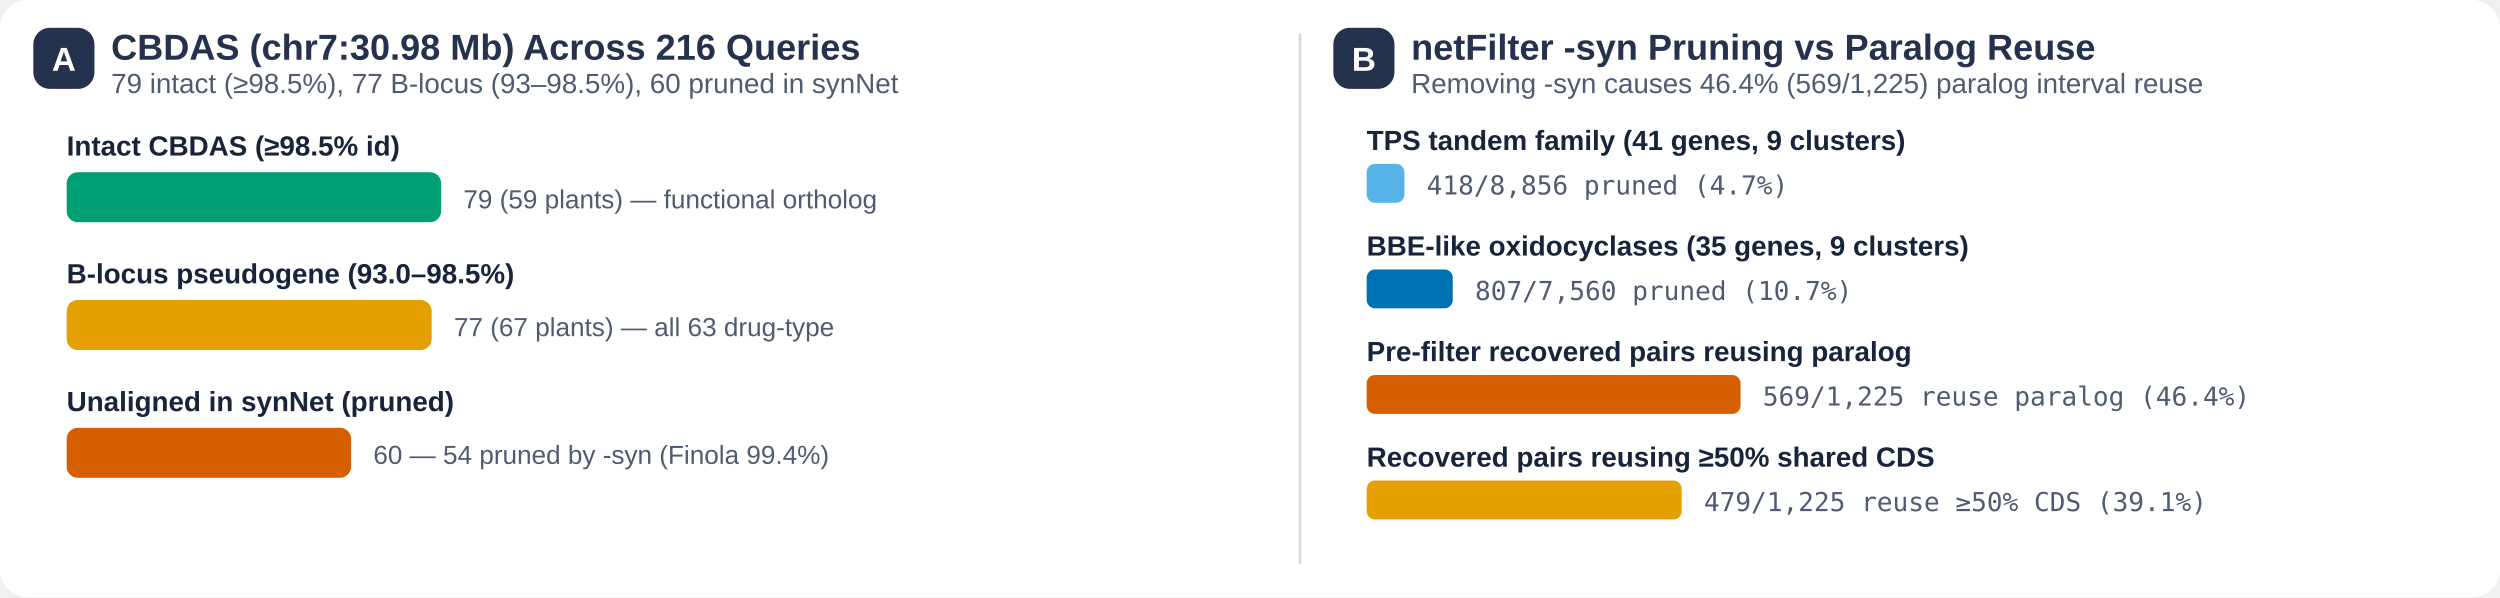
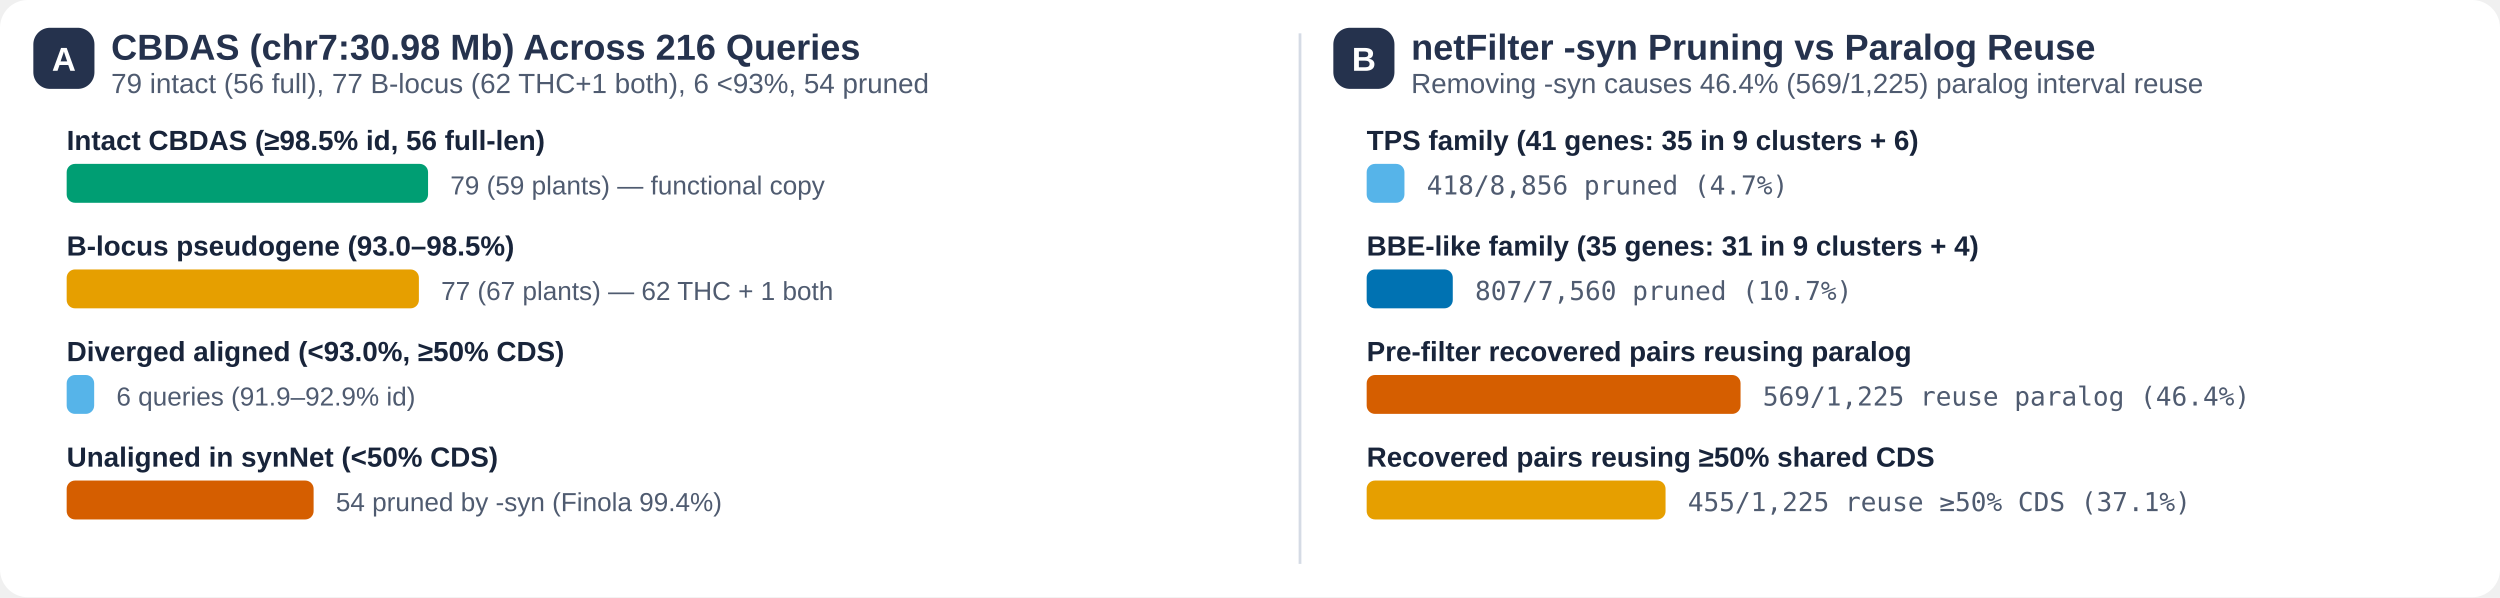
<svg xmlns="http://www.w3.org/2000/svg" viewBox="0 0 900 215" width="100%" height="100%">
  <style>
  text { font-family: "Atkinson Hyperlegible Next", "Helvetica Neue", Arial, sans-serif; fill: #18243a; }
  .mono { font-family: "Atkinson Hyperlegible Mono", "SFMono-Regular", Consolas, monospace; }
  .title { font-size: 13px; font-weight: 800; fill: #25324d; }
  .sub { font-size: 10px; fill: #4f5b70; }
  .lbl { font-size: 10px; font-weight: 600; fill: #18243a; }
  .ax { font-size: 9.4px; fill: #4f5b70; }
  .badge { font-size: 12px; font-weight: 800; fill: #ffffff; }
</style>
  <rect x="0" y="0" width="900" height="215" rx="10" fill="#ffffff" />
  <rect x="12" y="10" width="22" height="22" rx="6" fill="#25324d" />
  <text x="23" y="25.5" text-anchor="middle" class="badge">A</text>
  <text x="40" y="21.5" class="title">CBDAS (chr7:30.98 Mb) Across 216 Queries</text>
-   <text x="40" y="33.5" class="sub">79 intact (≥98.5%), 77 B-locus (93–98.5%), 60 pruned in synNet</text>
-   <text x="24" y="56" class="lbl">Intact CBDAS (≥98.5% id)</text>
-   <rect x="24" y="62" width="134.8" height="18" rx="4" fill="#009E73" />
-   <text x="166.8" y="75" class="ax">79 (59 plants) — functional ortholog</text>
-   <text x="24" y="102" class="lbl">B-locus pseudogene (93.0–98.5%)</text>
-   <rect x="24" y="108" width="131.4" height="18" rx="4" fill="#E69F00" />
-   <text x="163.4" y="121" class="ax">77 (67 plants) — all 63 drug-type</text>
-   <text x="24" y="148" class="lbl">Unaligned in synNet (pruned)</text>
-   <rect x="24" y="154" width="102.4" height="18" rx="4" fill="#D55E00" />
-   <text x="134.4" y="167" class="ax">60 — 54 pruned by -syn (Finola 99.4%)</text>
+   <text x="40" y="33.5" class="sub">79 intact (56 full), 77 B-locus (62 THC+1 both), 6 &lt;93%, 54 pruned</text>
+   <text x="24" y="54" class="lbl">Intact CBDAS (≥98.5% id, 56 full-len)</text>
+   <rect x="24" y="59" width="130.1" height="14" rx="3" fill="#009E73" />
+   <text x="162.1" y="70" class="ax">79 (59 plants) — functional copy</text>
+   <text x="24" y="92" class="lbl">B-locus pseudogene (93.0–98.5%)</text>
+   <rect x="24" y="97" width="126.8" height="14" rx="3" fill="#E69F00" />
+   <text x="158.8" y="108" class="ax">77 (67 plants) — 62 THC + 1 both</text>
+   <text x="24" y="130" class="lbl">Diverged aligned (&lt;93.0%, ≥50% CDS)</text>
+   <rect x="24" y="135" width="9.9" height="14" rx="3" fill="#56B4E9" />
+   <text x="41.9" y="146" class="ax">6 queries (91.9–92.9% id)</text>
+   <text x="24" y="168" class="lbl">Unaligned in synNet (&lt;50% CDS)</text>
+   <rect x="24" y="173" width="88.9" height="14" rx="3" fill="#D55E00" />
+   <text x="120.9" y="184" class="ax">54 pruned by -syn (Finola 99.4%)</text>
  <line x1="468" y1="12" x2="468" y2="203" stroke="#d5dbe5" />
  <rect x="480" y="10" width="22" height="22" rx="6" fill="#25324d" />
  <text x="491" y="25.5" text-anchor="middle" class="badge">B</text>
  <text x="508" y="21.5" class="title">netFilter -syn Pruning vs Paralog Reuse</text>
  <text x="508" y="33.5" class="sub">Removing -syn causes 46.4% (569/1,225) paralog interval reuse</text>
-   <text x="492" y="54" class="lbl">TPS tandem family (41 genes, 9 clusters)</text>
+   <text x="492" y="54" class="lbl">TPS family (41 genes: 35 in 9 clusters + 6)</text>
  <rect x="492" y="59" width="13.6" height="14" rx="3" fill="#56B4E9" />
  <text x="513.6" y="70" class="ax mono">418/8,856 pruned (4.7%)</text>
-   <text x="492" y="92" class="lbl">BBE-like oxidocyclases (35 genes, 9 clusters)</text>
+   <text x="492" y="92" class="lbl">BBE-like family (35 genes: 31 in 9 clusters + 4)</text>
  <rect x="492" y="97" width="31.0" height="14" rx="3" fill="#0072B2" />
  <text x="531.0" y="108" class="ax mono">807/7,560 pruned (10.7%)</text>
  <text x="492" y="130" class="lbl">Pre-filter recovered pairs reusing paralog</text>
  <rect x="492" y="135" width="134.6" height="14" rx="3" fill="#D55E00" />
  <text x="634.6" y="146" class="ax mono">569/1,225 reuse paralog (46.4%)</text>
  <text x="492" y="168" class="lbl">Recovered pairs reusing ≥50% shared CDS</text>
-   <rect x="492" y="173" width="113.4" height="14" rx="3" fill="#E69F00" />
-   <text x="613.4" y="184" class="ax mono">479/1,225 reuse ≥50% CDS (39.1%)</text>
+   <rect x="492" y="173" width="107.6" height="14" rx="3" fill="#E69F00" />
+   <text x="607.6" y="184" class="ax mono">455/1,225 reuse ≥50% CDS (37.1%)</text>
</svg>
